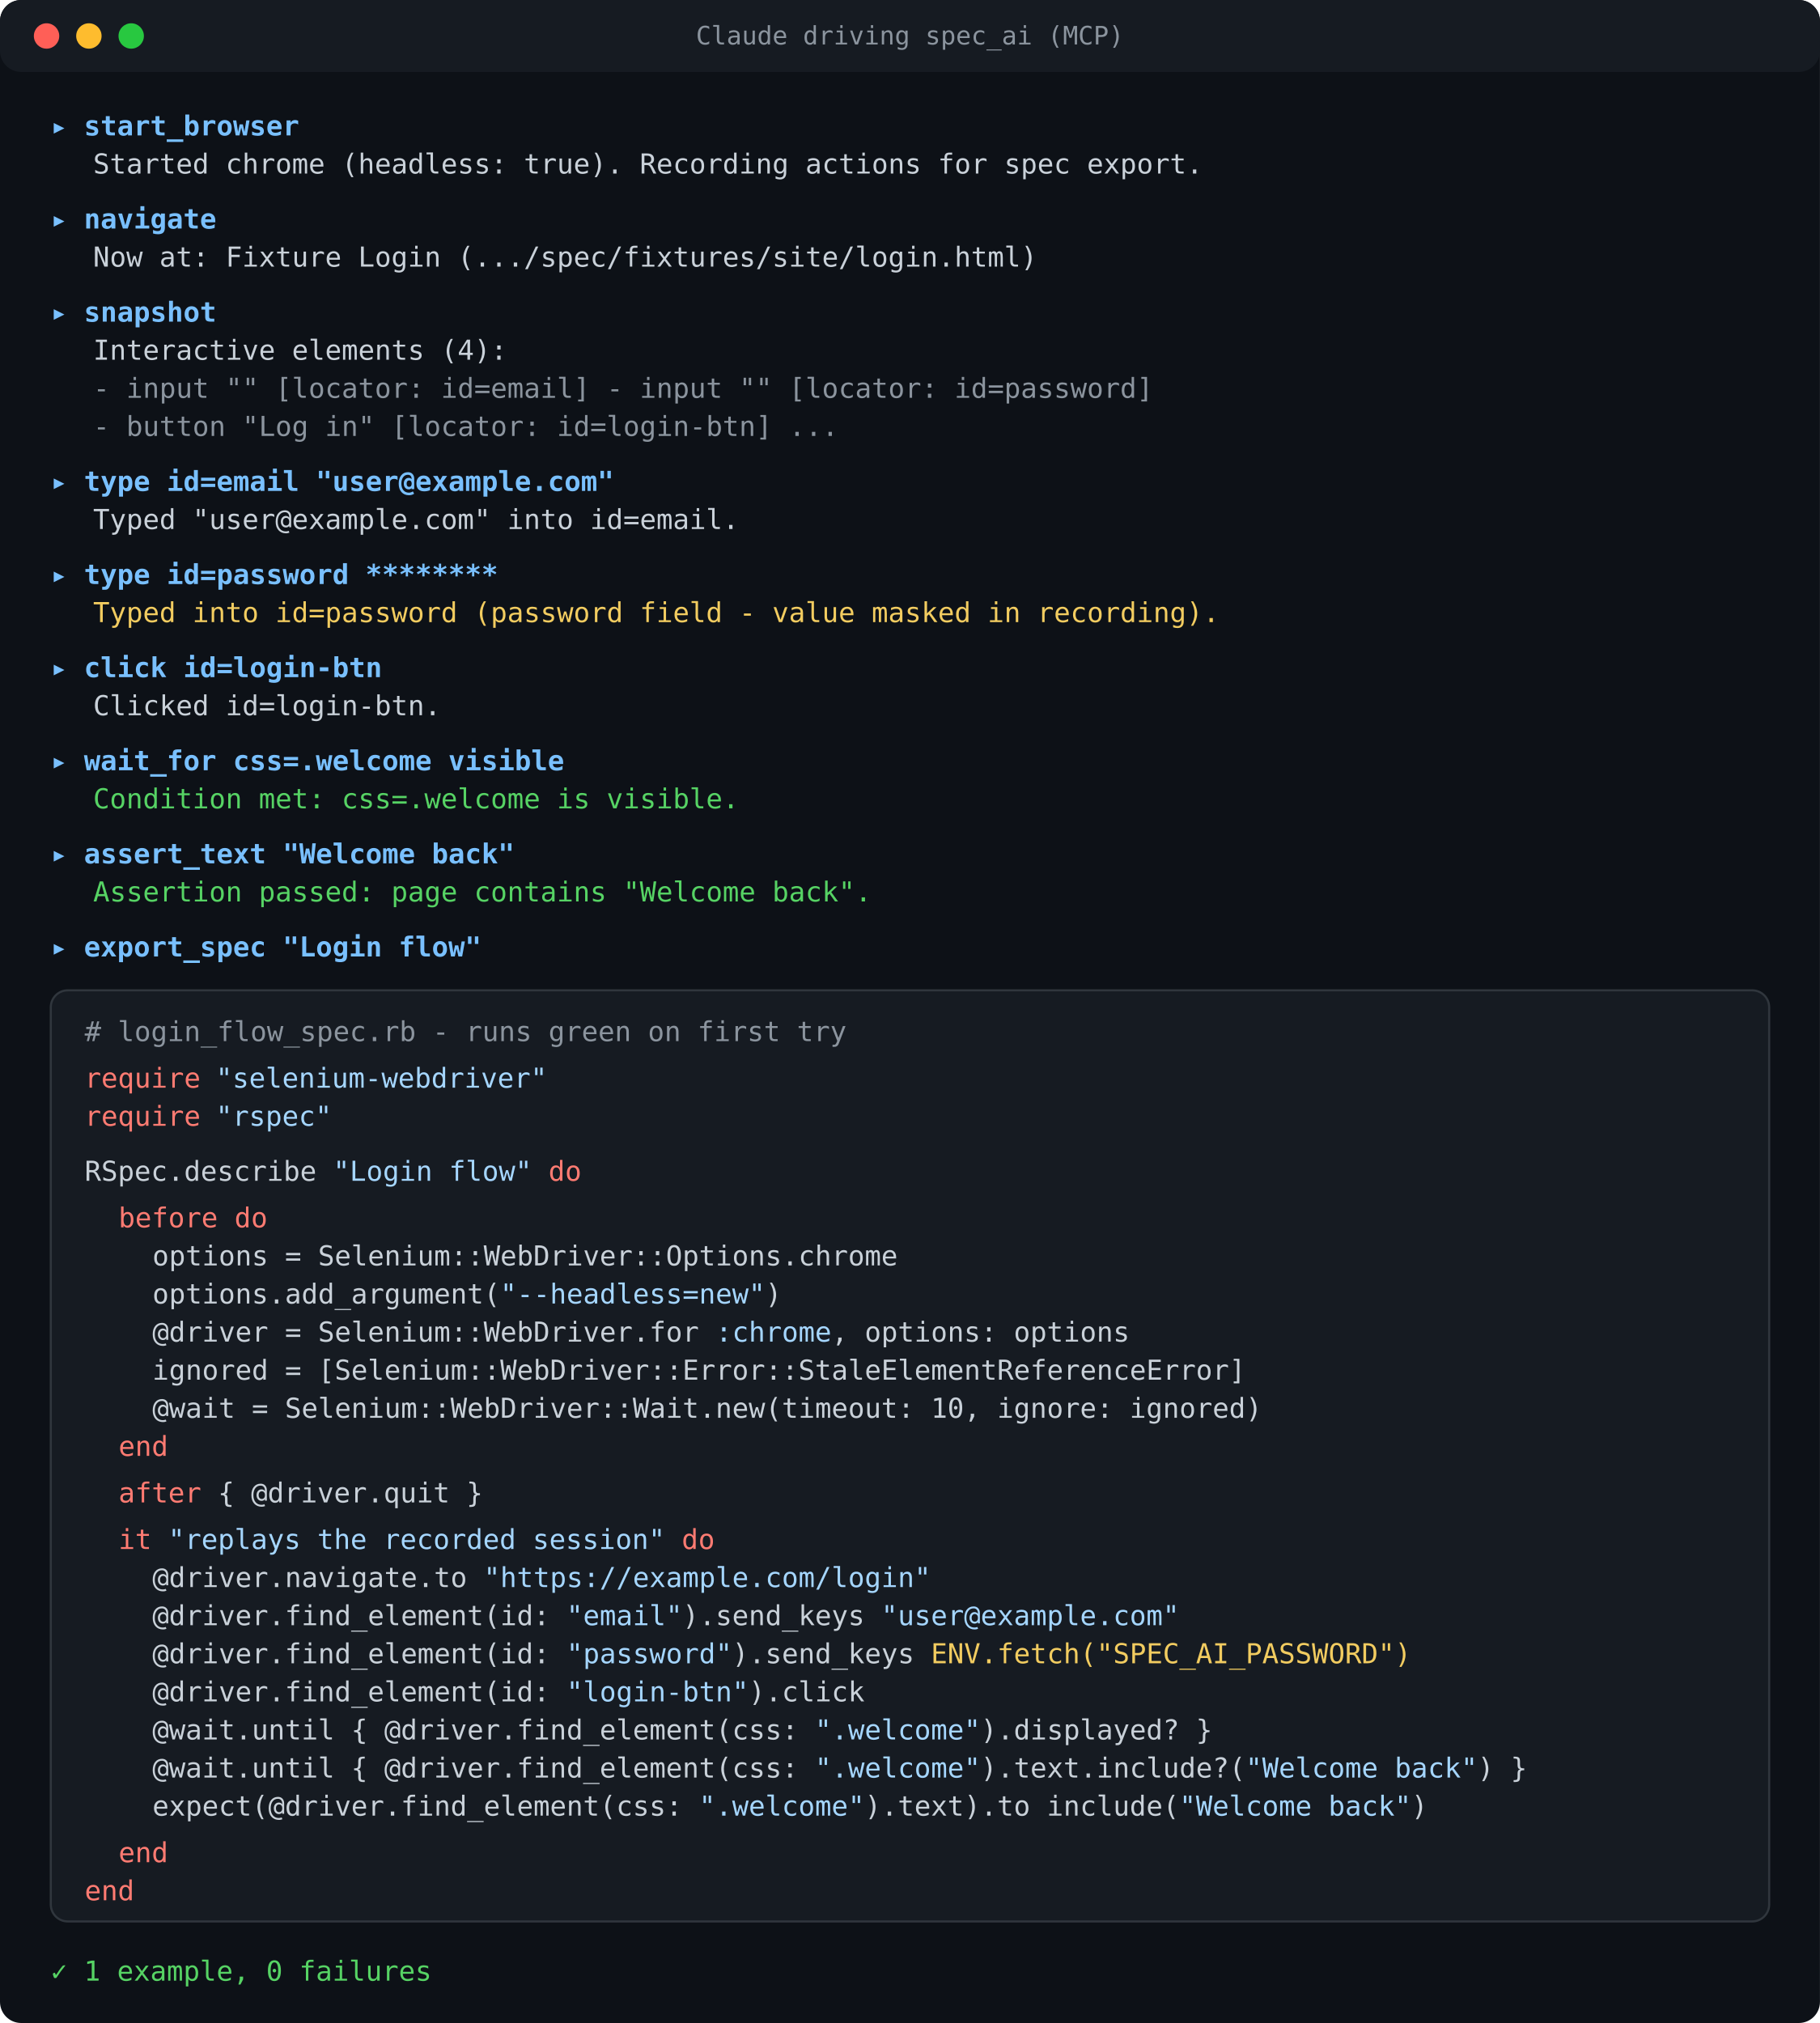
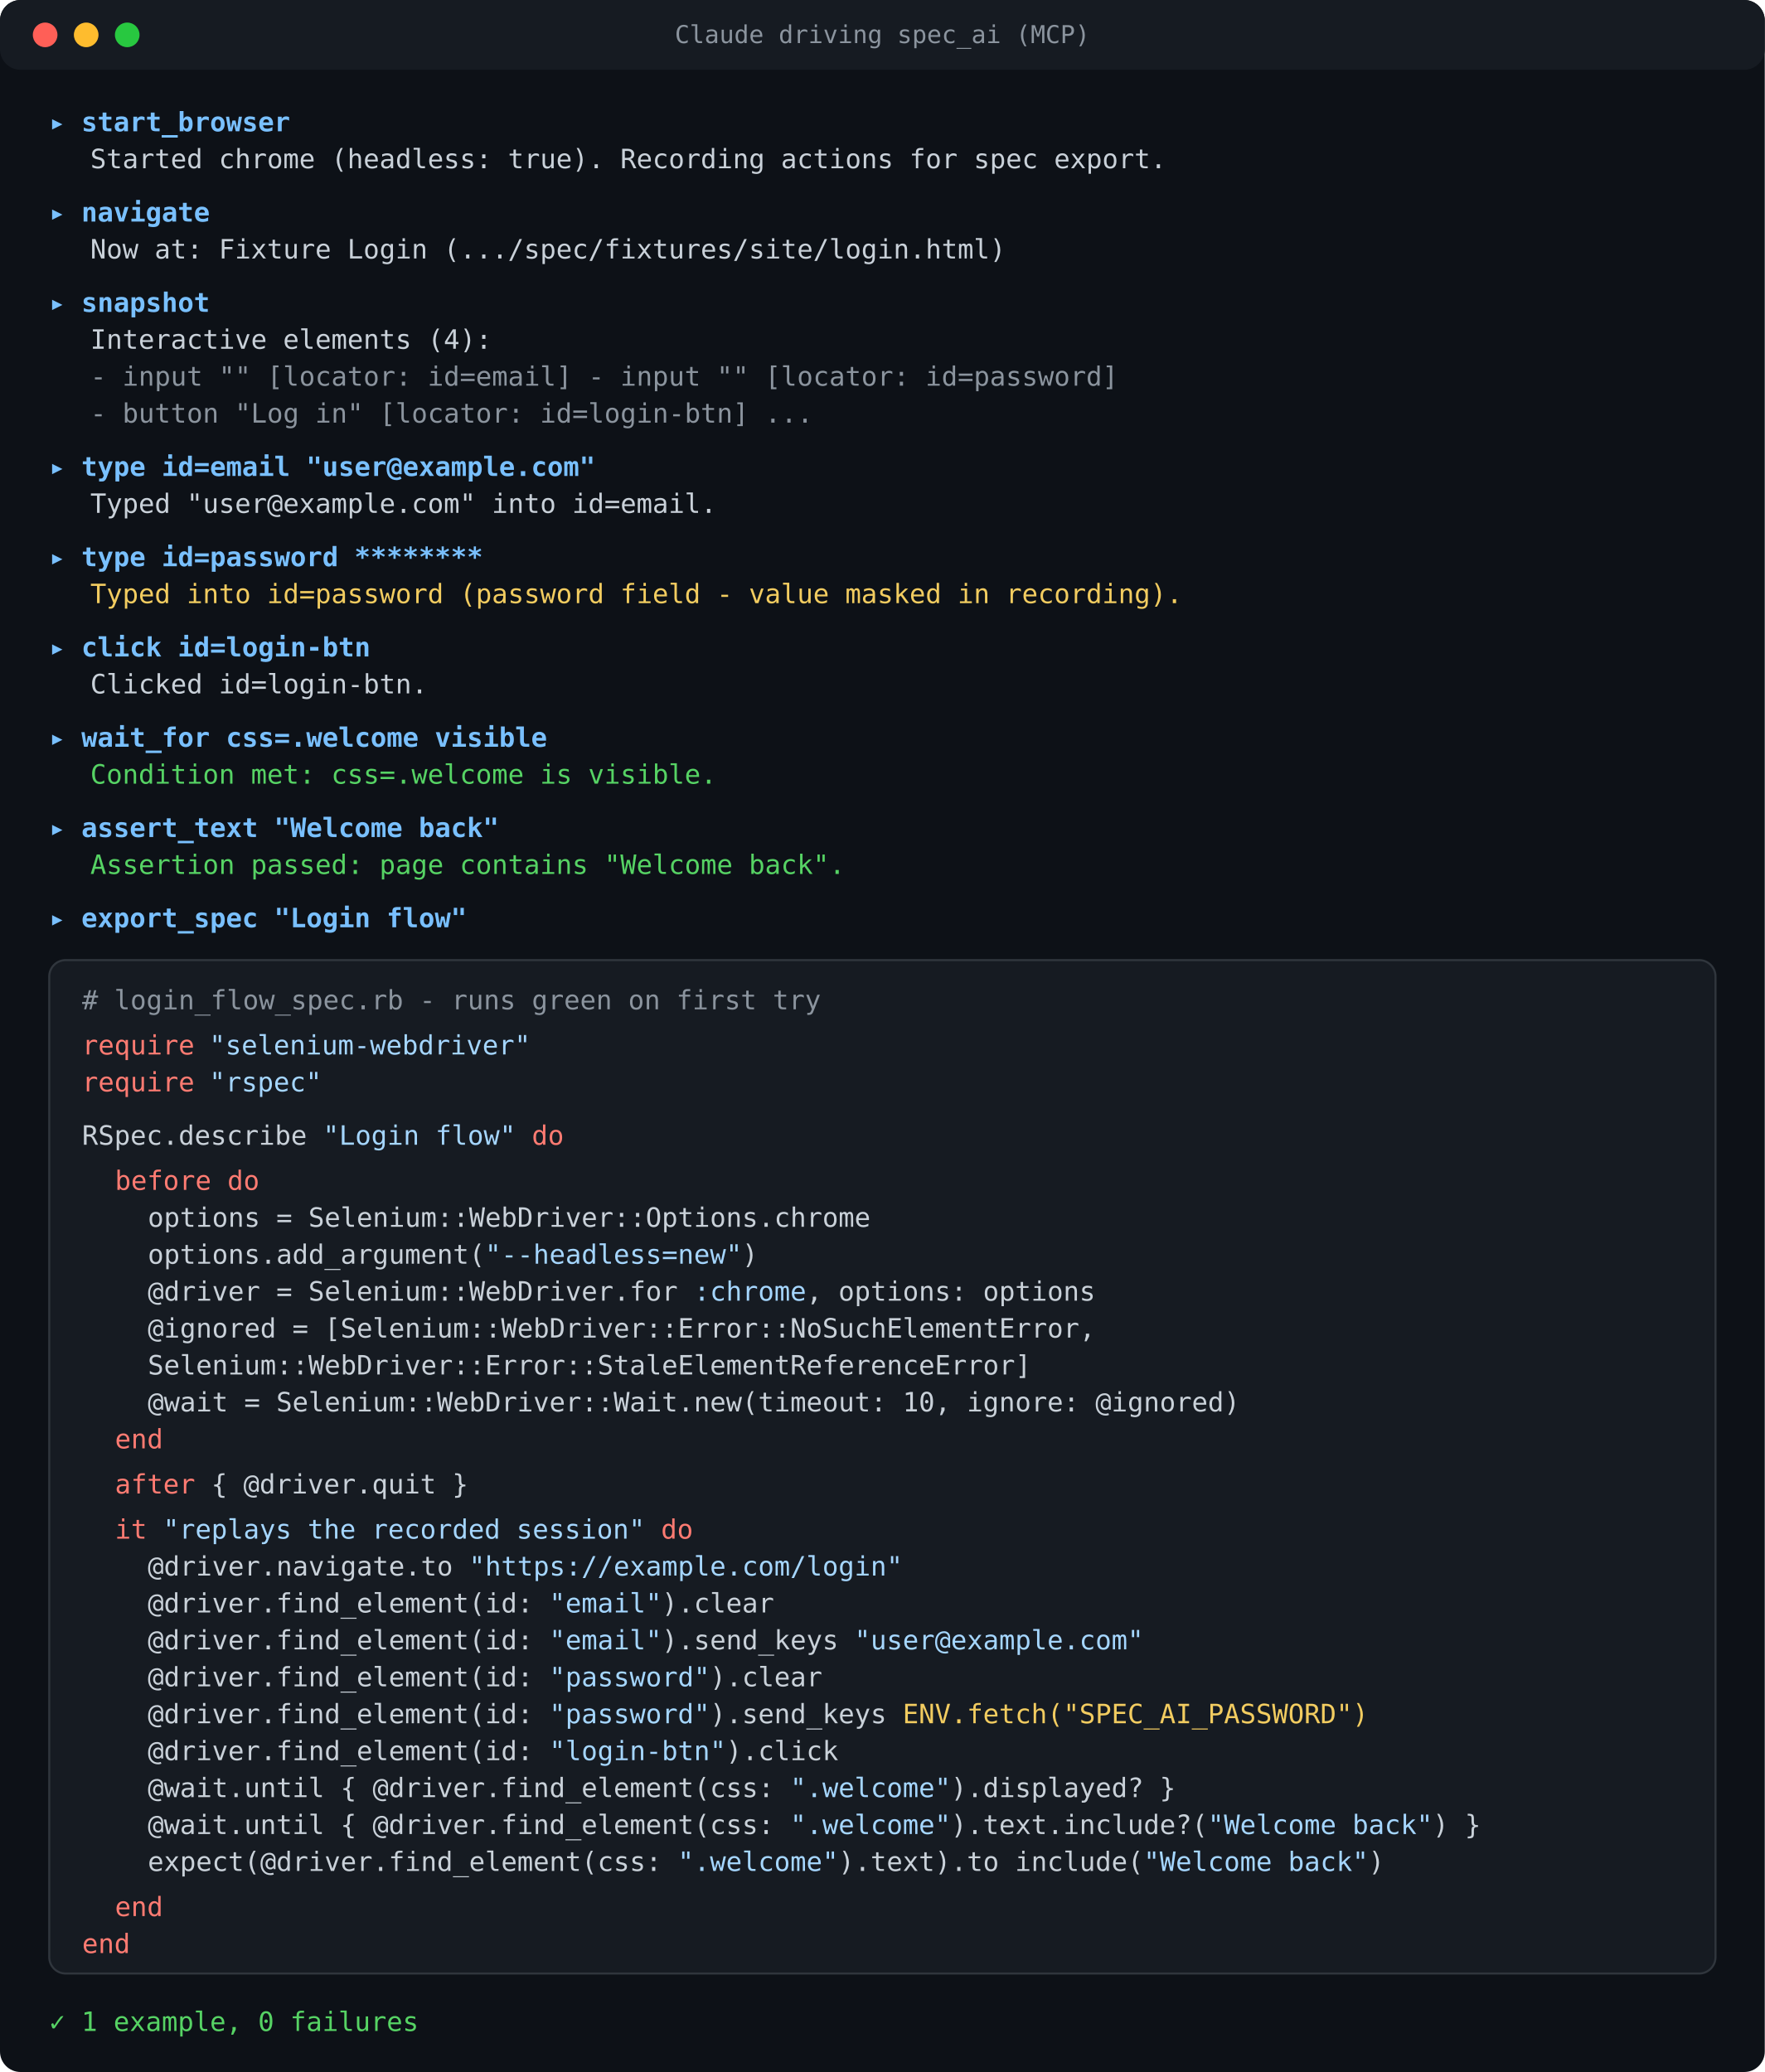
- <svg xmlns="http://www.w3.org/2000/svg" viewBox="0 0 860 956" font-family="ui-monospace, SFMono-Regular, Menlo, Consolas, monospace" font-size="13">
+ <svg xmlns="http://www.w3.org/2000/svg" viewBox="0 0 860 1010" font-family="ui-monospace, SFMono-Regular, Menlo, Consolas, monospace" font-size="13">
  <defs>
    <style>
      .bg { fill: #0d1117; }
      .chrome { fill: #161b22; }
      .tool { fill: #79c0ff; font-weight: bold; }
      .out { fill: #c9d1d9; }
      .dim { fill: #8b949e; }
      .ok { fill: #56d364; }
      .mask { fill: #f2cc60; }
      .kw { fill: #ff7b72; }
      .str { fill: #a5d6ff; }
      .code { fill: #c9d1d9; }
      .title { fill: #8b949e; font-size: 12px; }
    </style>
  </defs>
-   <rect class="bg" width="860" height="956" rx="10" />
+   <rect class="bg" width="860" height="1010" rx="10" />
  <rect class="chrome" width="860" height="34" rx="10" />
  <circle cx="22" cy="17" r="6" fill="#ff5f57" />
  <circle cx="42" cy="17" r="6" fill="#febc2e" />
  <circle cx="62" cy="17" r="6" fill="#28c840" />
  <text x="430" y="21" text-anchor="middle" class="title">Claude driving spec_ai (MCP)</text>
  <text x="24" y="64" class="tool">▸ start_browser</text>
  <text x="44" y="82" class="out">Started chrome (headless: true). Recording actions for spec export.</text>
  <text x="24" y="108" class="tool">▸ navigate</text>
  <text x="44" y="126" class="out">Now at: Fixture Login (.../spec/fixtures/site/login.html)</text>
  <text x="24" y="152" class="tool">▸ snapshot</text>
  <text x="44" y="170" class="out">Interactive elements (4):</text>
  <text x="44" y="188" class="dim">- input "" [locator: id=email]   - input "" [locator: id=password]</text>
  <text x="44" y="206" class="dim">- button "Log in" [locator: id=login-btn]  ...</text>
  <text x="24" y="232" class="tool">▸ type id=email "user@example.com"</text>
  <text x="44" y="250" class="out">Typed "user@example.com" into id=email.</text>
  <text x="24" y="276" class="tool">▸ type id=password ********</text>
  <text x="44" y="294" class="mask">Typed into id=password (password field - value masked in recording).</text>
  <text x="24" y="320" class="tool">▸ click id=login-btn</text>
  <text x="44" y="338" class="out">Clicked id=login-btn.</text>
  <text x="24" y="364" class="tool">▸ wait_for css=.welcome visible</text>
  <text x="44" y="382" class="ok">Condition met: css=.welcome is visible.</text>
  <text x="24" y="408" class="tool">▸ assert_text "Welcome back"</text>
  <text x="44" y="426" class="ok">Assertion passed: page contains "Welcome back".</text>
  <text x="24" y="452" class="tool">▸ export_spec "Login flow"</text>
-   <rect x="24" y="468" width="812" height="440" rx="8" fill="#161b22" stroke="#30363d" />
+   <rect x="24" y="468" width="812" height="494" rx="8" fill="#161b22" stroke="#30363d" />
  <text x="40" y="492" class="dim"># login_flow_spec.rb - runs green on first try</text>
  <text x="40" y="514" class="kw">require</text>
  <text x="102" y="514" class="str">"selenium-webdriver"</text>
  <text x="40" y="532" class="kw">require</text>
  <text x="102" y="532" class="str">"rspec"</text>
  <text x="40" y="558" class="code">RSpec.describe <tspan class="str">"Login flow"</tspan>
    <tspan class="kw">do</tspan>
  </text>
  <text x="56" y="580" class="code">
    <tspan class="kw">before do</tspan>
  </text>
  <text x="72" y="598" class="code">options = Selenium::WebDriver::Options.chrome</text>
  <text x="72" y="616" class="code">options.add_argument(<tspan class="str">"--headless=new"</tspan>)</text>
  <text x="72" y="634" class="code">@driver = Selenium::WebDriver.for <tspan class="str">:chrome</tspan>, options: options</text>
-   <text x="72" y="652" class="code">ignored = [Selenium::WebDriver::Error::StaleElementReferenceError]</text>
-   <text x="72" y="670" class="code">@wait = Selenium::WebDriver::Wait.new(timeout: 10, ignore: ignored)</text>
-   <text x="56" y="688" class="code">
+   <text x="72" y="652" class="code">@ignored = [Selenium::WebDriver::Error::NoSuchElementError,</text>
+   <text x="72" y="670" class="code">            Selenium::WebDriver::Error::StaleElementReferenceError]</text>
+   <text x="72" y="688" class="code">@wait = Selenium::WebDriver::Wait.new(timeout: 10, ignore: @ignored)</text>
+   <text x="56" y="706" class="code">
    <tspan class="kw">end</tspan>
  </text>
-   <text x="56" y="710" class="code">
+   <text x="56" y="728" class="code">
    <tspan class="kw">after</tspan> { @driver.quit }</text>
-   <text x="56" y="732" class="code">
+   <text x="56" y="750" class="code">
    <tspan class="kw">it</tspan>
    <tspan class="str">"replays the recorded session"</tspan>
    <tspan class="kw">do</tspan>
  </text>
-   <text x="72" y="750" class="code">@driver.navigate.to <tspan class="str">"https://example.com/login"</tspan>
+   <text x="72" y="768" class="code">@driver.navigate.to <tspan class="str">"https://example.com/login"</tspan>
  </text>
-   <text x="72" y="768" class="code">@driver.find_element(id: <tspan class="str">"email"</tspan>).send_keys <tspan class="str">"user@example.com"</tspan>
+   <text x="72" y="786" class="code">@driver.find_element(id: <tspan class="str">"email"</tspan>).clear</text>
+   <text x="72" y="804" class="code">@driver.find_element(id: <tspan class="str">"email"</tspan>).send_keys <tspan class="str">"user@example.com"</tspan>
  </text>
-   <text x="72" y="786" class="code">@driver.find_element(id: <tspan class="str">"password"</tspan>).send_keys <tspan class="mask">ENV.fetch("SPEC_AI_PASSWORD")</tspan>
+   <text x="72" y="822" class="code">@driver.find_element(id: <tspan class="str">"password"</tspan>).clear</text>
+   <text x="72" y="840" class="code">@driver.find_element(id: <tspan class="str">"password"</tspan>).send_keys <tspan class="mask">ENV.fetch("SPEC_AI_PASSWORD")</tspan>
  </text>
-   <text x="72" y="804" class="code">@driver.find_element(id: <tspan class="str">"login-btn"</tspan>).click</text>
-   <text x="72" y="822" class="code">@wait.until { @driver.find_element(css: <tspan class="str">".welcome"</tspan>).displayed? }</text>
-   <text x="72" y="840" class="code">@wait.until { @driver.find_element(css: <tspan class="str">".welcome"</tspan>).text.include?(<tspan class="str">"Welcome back"</tspan>) }</text>
-   <text x="72" y="858" class="code">expect(@driver.find_element(css: <tspan class="str">".welcome"</tspan>).text).to include(<tspan class="str">"Welcome back"</tspan>)</text>
-   <text x="56" y="880" class="code">
+   <text x="72" y="858" class="code">@driver.find_element(id: <tspan class="str">"login-btn"</tspan>).click</text>
+   <text x="72" y="876" class="code">@wait.until { @driver.find_element(css: <tspan class="str">".welcome"</tspan>).displayed? }</text>
+   <text x="72" y="894" class="code">@wait.until { @driver.find_element(css: <tspan class="str">".welcome"</tspan>).text.include?(<tspan class="str">"Welcome back"</tspan>) }</text>
+   <text x="72" y="912" class="code">expect(@driver.find_element(css: <tspan class="str">".welcome"</tspan>).text).to include(<tspan class="str">"Welcome back"</tspan>)</text>
+   <text x="56" y="934" class="code">
    <tspan class="kw">end</tspan>
  </text>
-   <text x="40" y="898" class="code">
+   <text x="40" y="952" class="code">
    <tspan class="kw">end</tspan>
  </text>
-   <text x="24" y="936" class="ok">✓ 1 example, 0 failures</text>
+   <text x="24" y="990" class="ok">✓ 1 example, 0 failures</text>
</svg>
